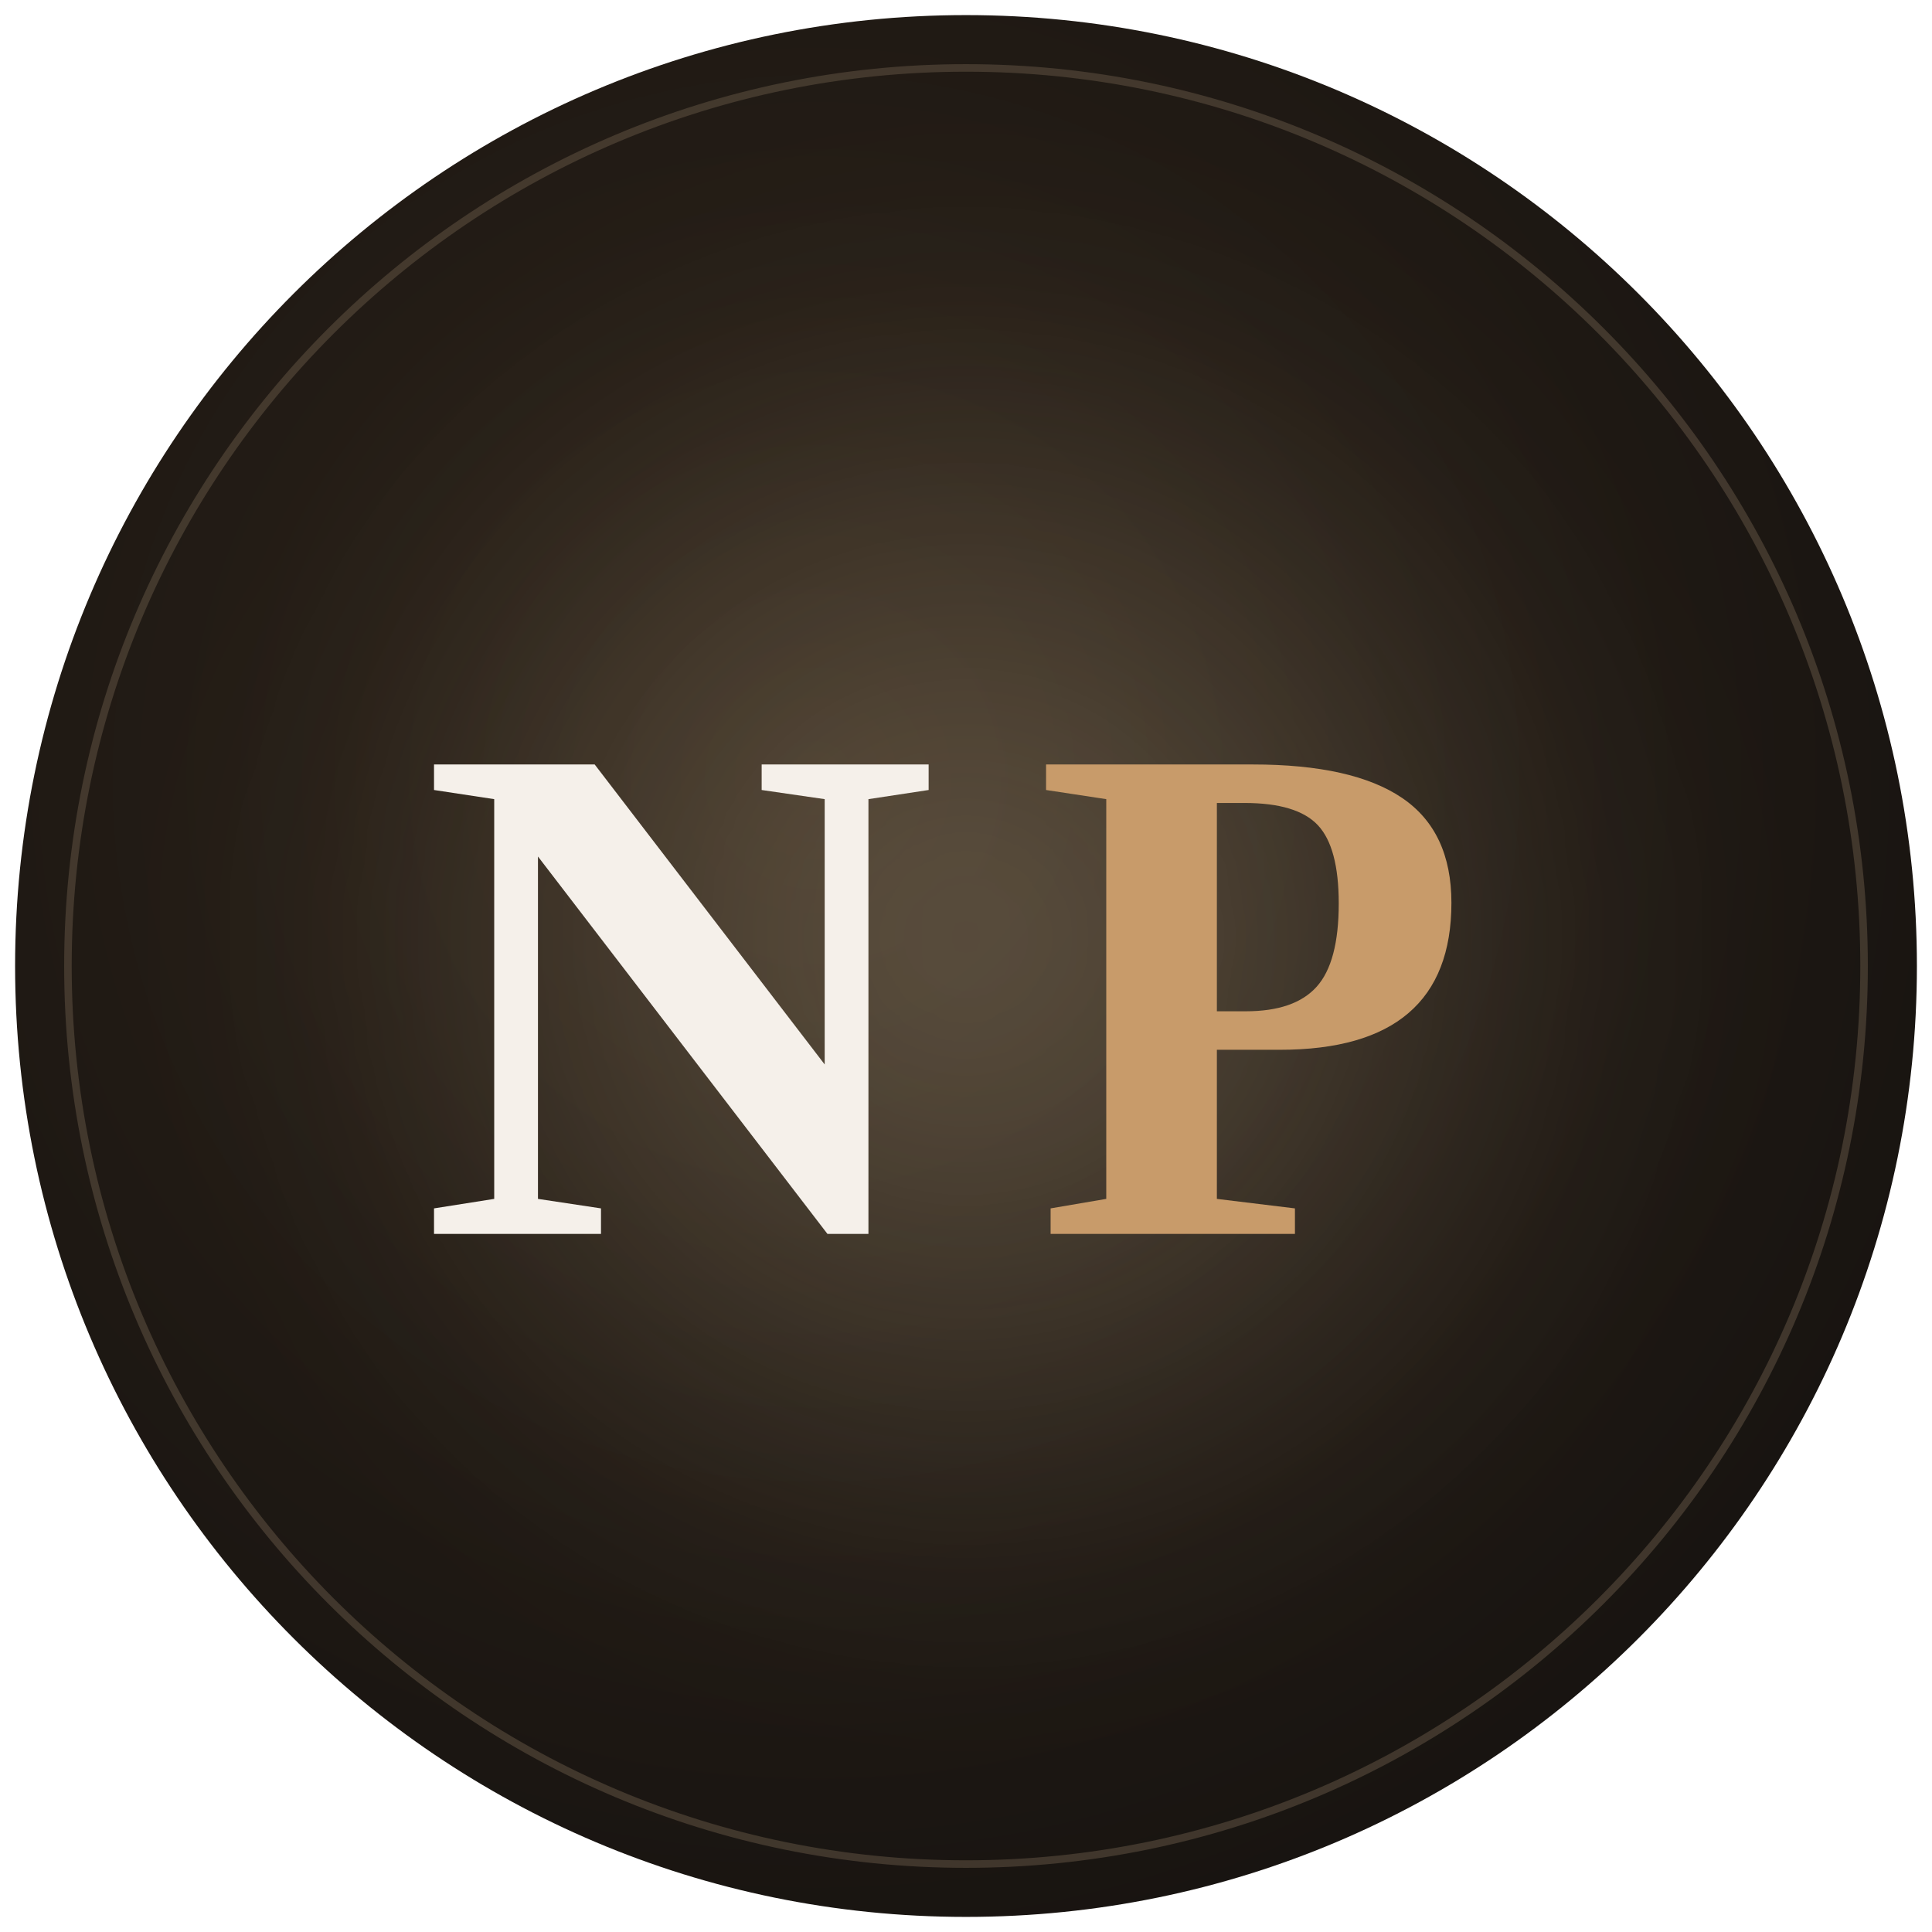
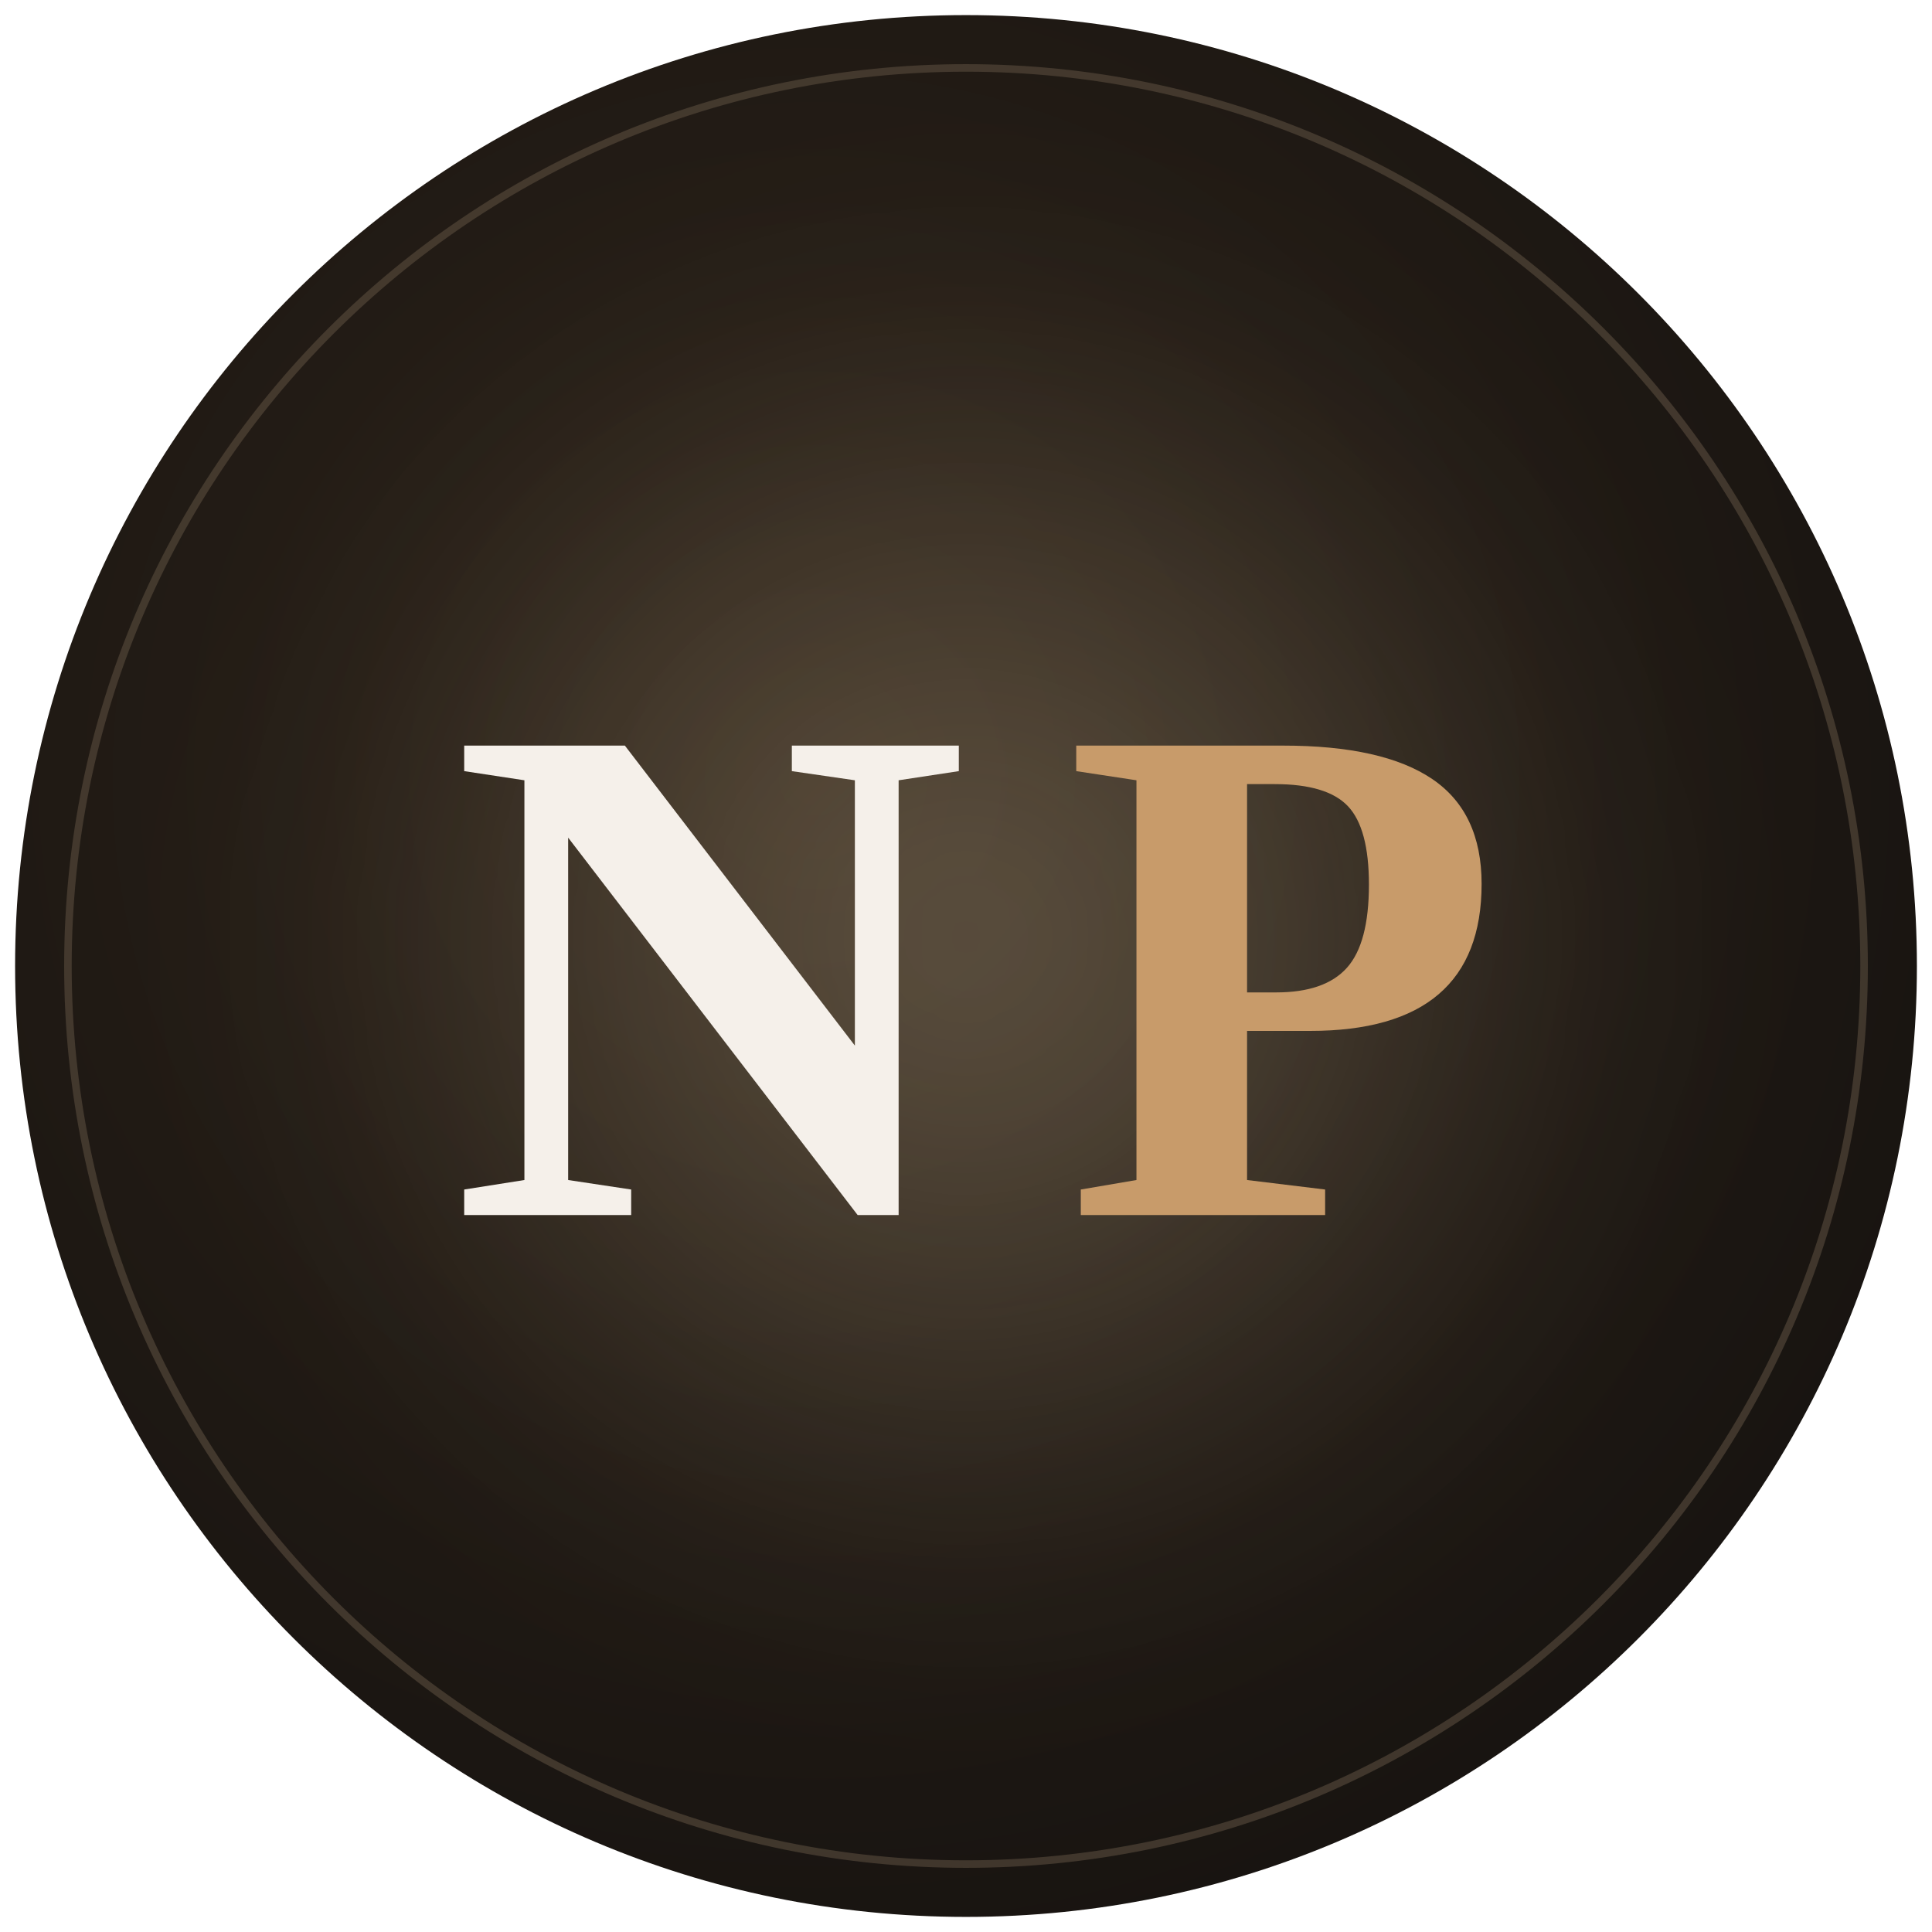
<svg xmlns="http://www.w3.org/2000/svg" viewBox="0 0 512 512">
  <defs>
    <radialGradient id="bg" cx="42%" cy="40%" r="75%">
      <stop offset="0%" stop-color="#2e241a" />
      <stop offset="100%" stop-color="#14110f" />
    </radialGradient>
    <radialGradient id="glow" cx="50%" cy="48%" r="48%">
      <stop offset="0%" stop-color="#f2d9b0" stop-opacity="0.28" />
      <stop offset="100%" stop-color="#f2d9b0" stop-opacity="0" />
    </radialGradient>
    <filter id="soften" x="-50%" y="-50%" width="200%" height="200%">
      <feGaussianBlur stdDeviation="30" />
    </filter>
  </defs>
  <circle cx="256" cy="256" r="252" fill="url(#bg)" />
  <circle cx="256" cy="256" r="238" fill="none" stroke="#5a4c3d" stroke-width="2" opacity="0.6" />
  <circle cx="256" cy="256" r="190" fill="url(#glow)" filter="url(#soften)" />
-   <text x="180" y="327" font-family="'Playfair Display', Georgia, 'Times New Roman', serif" font-size="190" font-weight="800" fill="#f5f0ea" text-anchor="middle">N</text>
-   <text x="332" y="327" font-family="'Playfair Display', Georgia, 'Times New Roman', serif" font-size="190" font-weight="800" fill="#c89b6a" text-anchor="middle">P</text>
+   <text x="188" y="322" font-family="'Playfair Display', Georgia, 'Times New Roman', serif" font-size="190" font-weight="800" fill="#f5f0ea" text-anchor="middle">N</text>
+   <text x="340" y="322" font-family="'Playfair Display', Georgia, 'Times New Roman', serif" font-size="190" font-weight="800" fill="#c89b6a" text-anchor="middle">P</text>
</svg>
